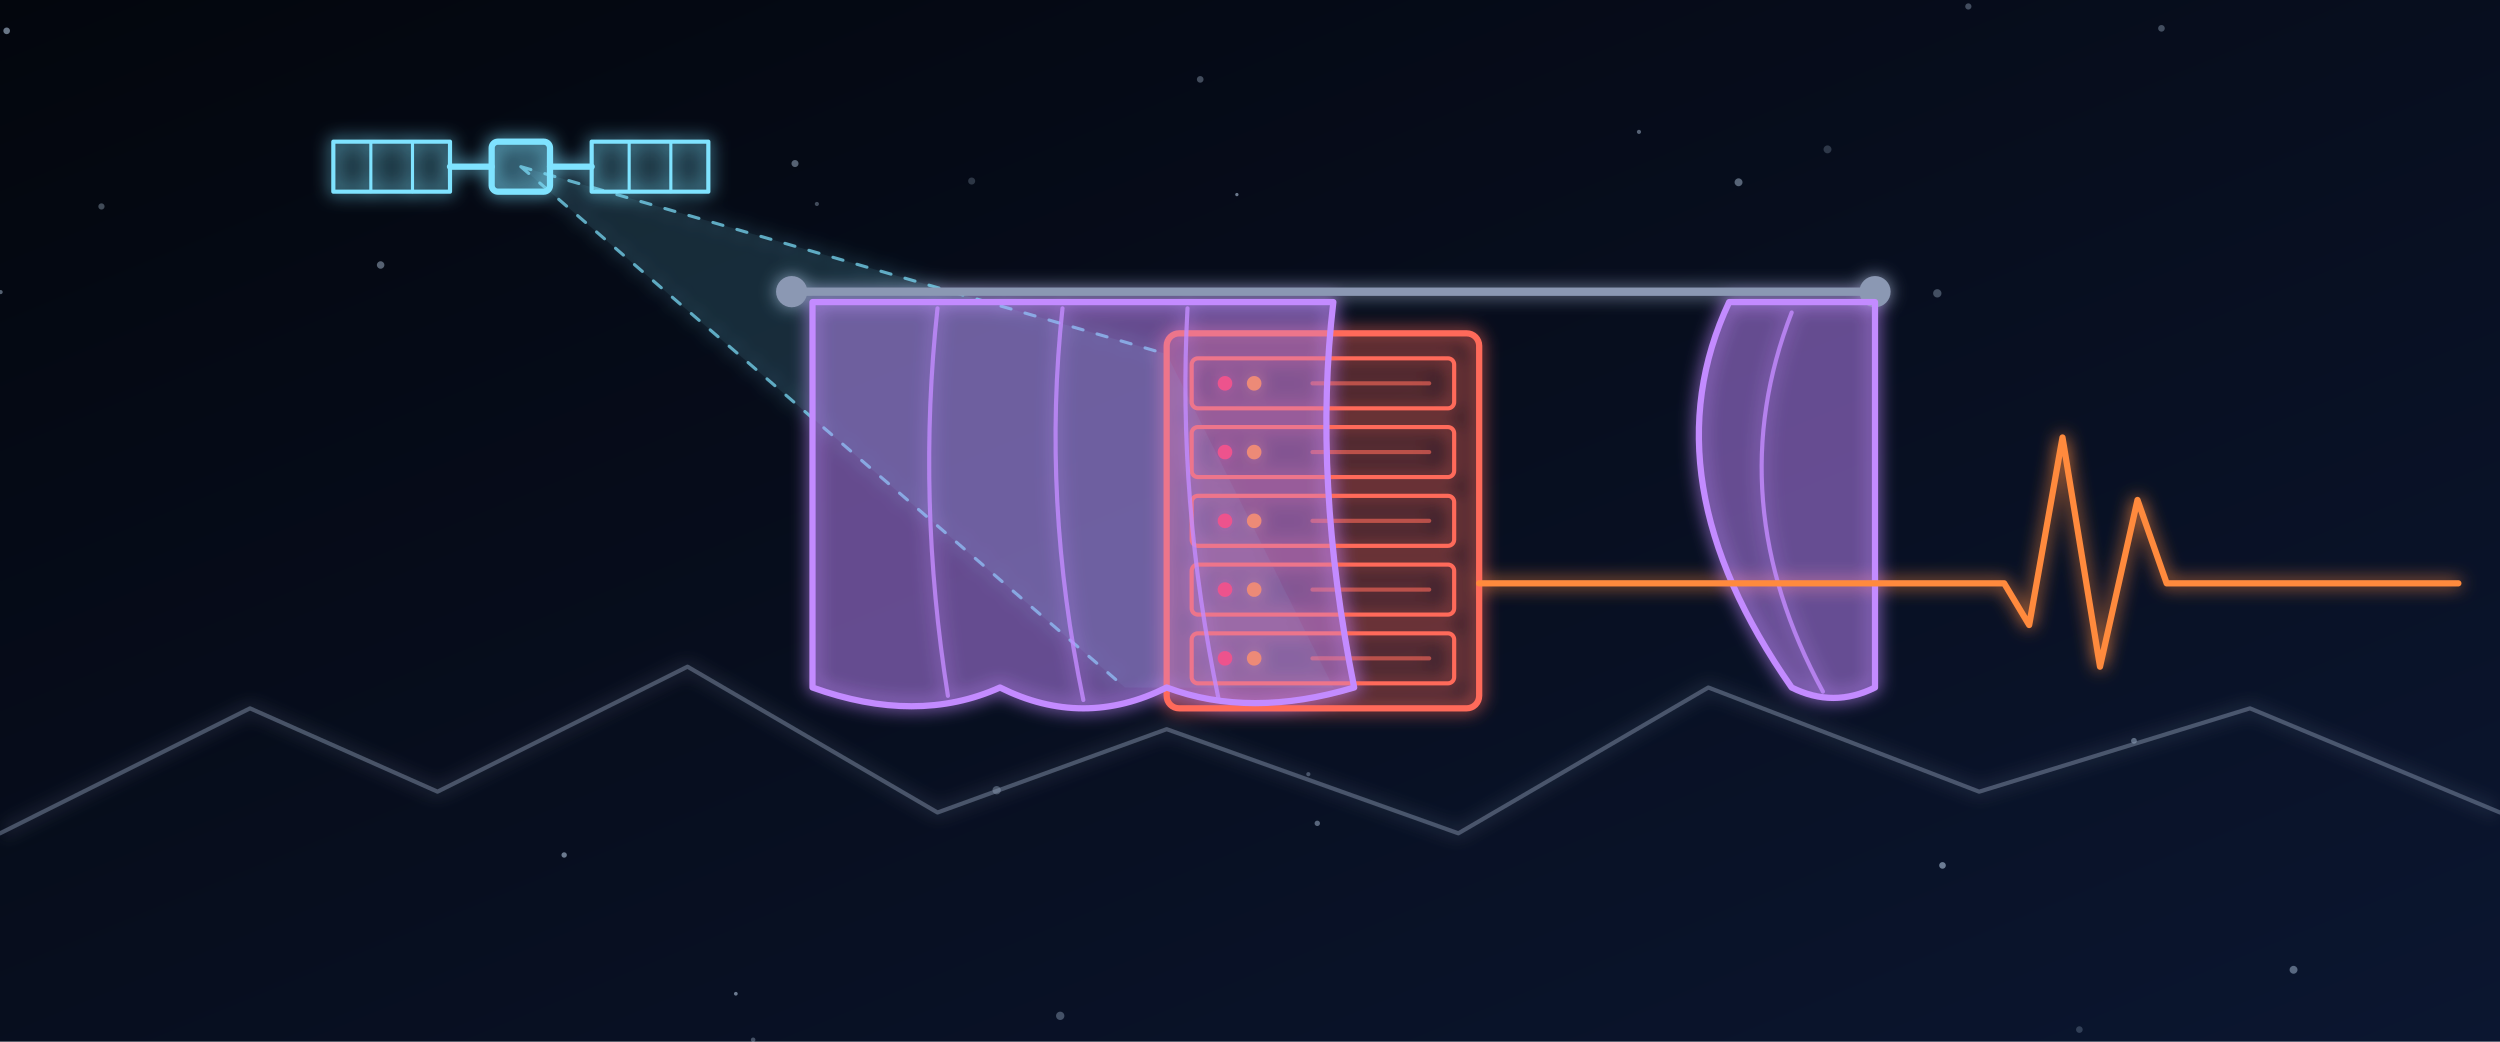
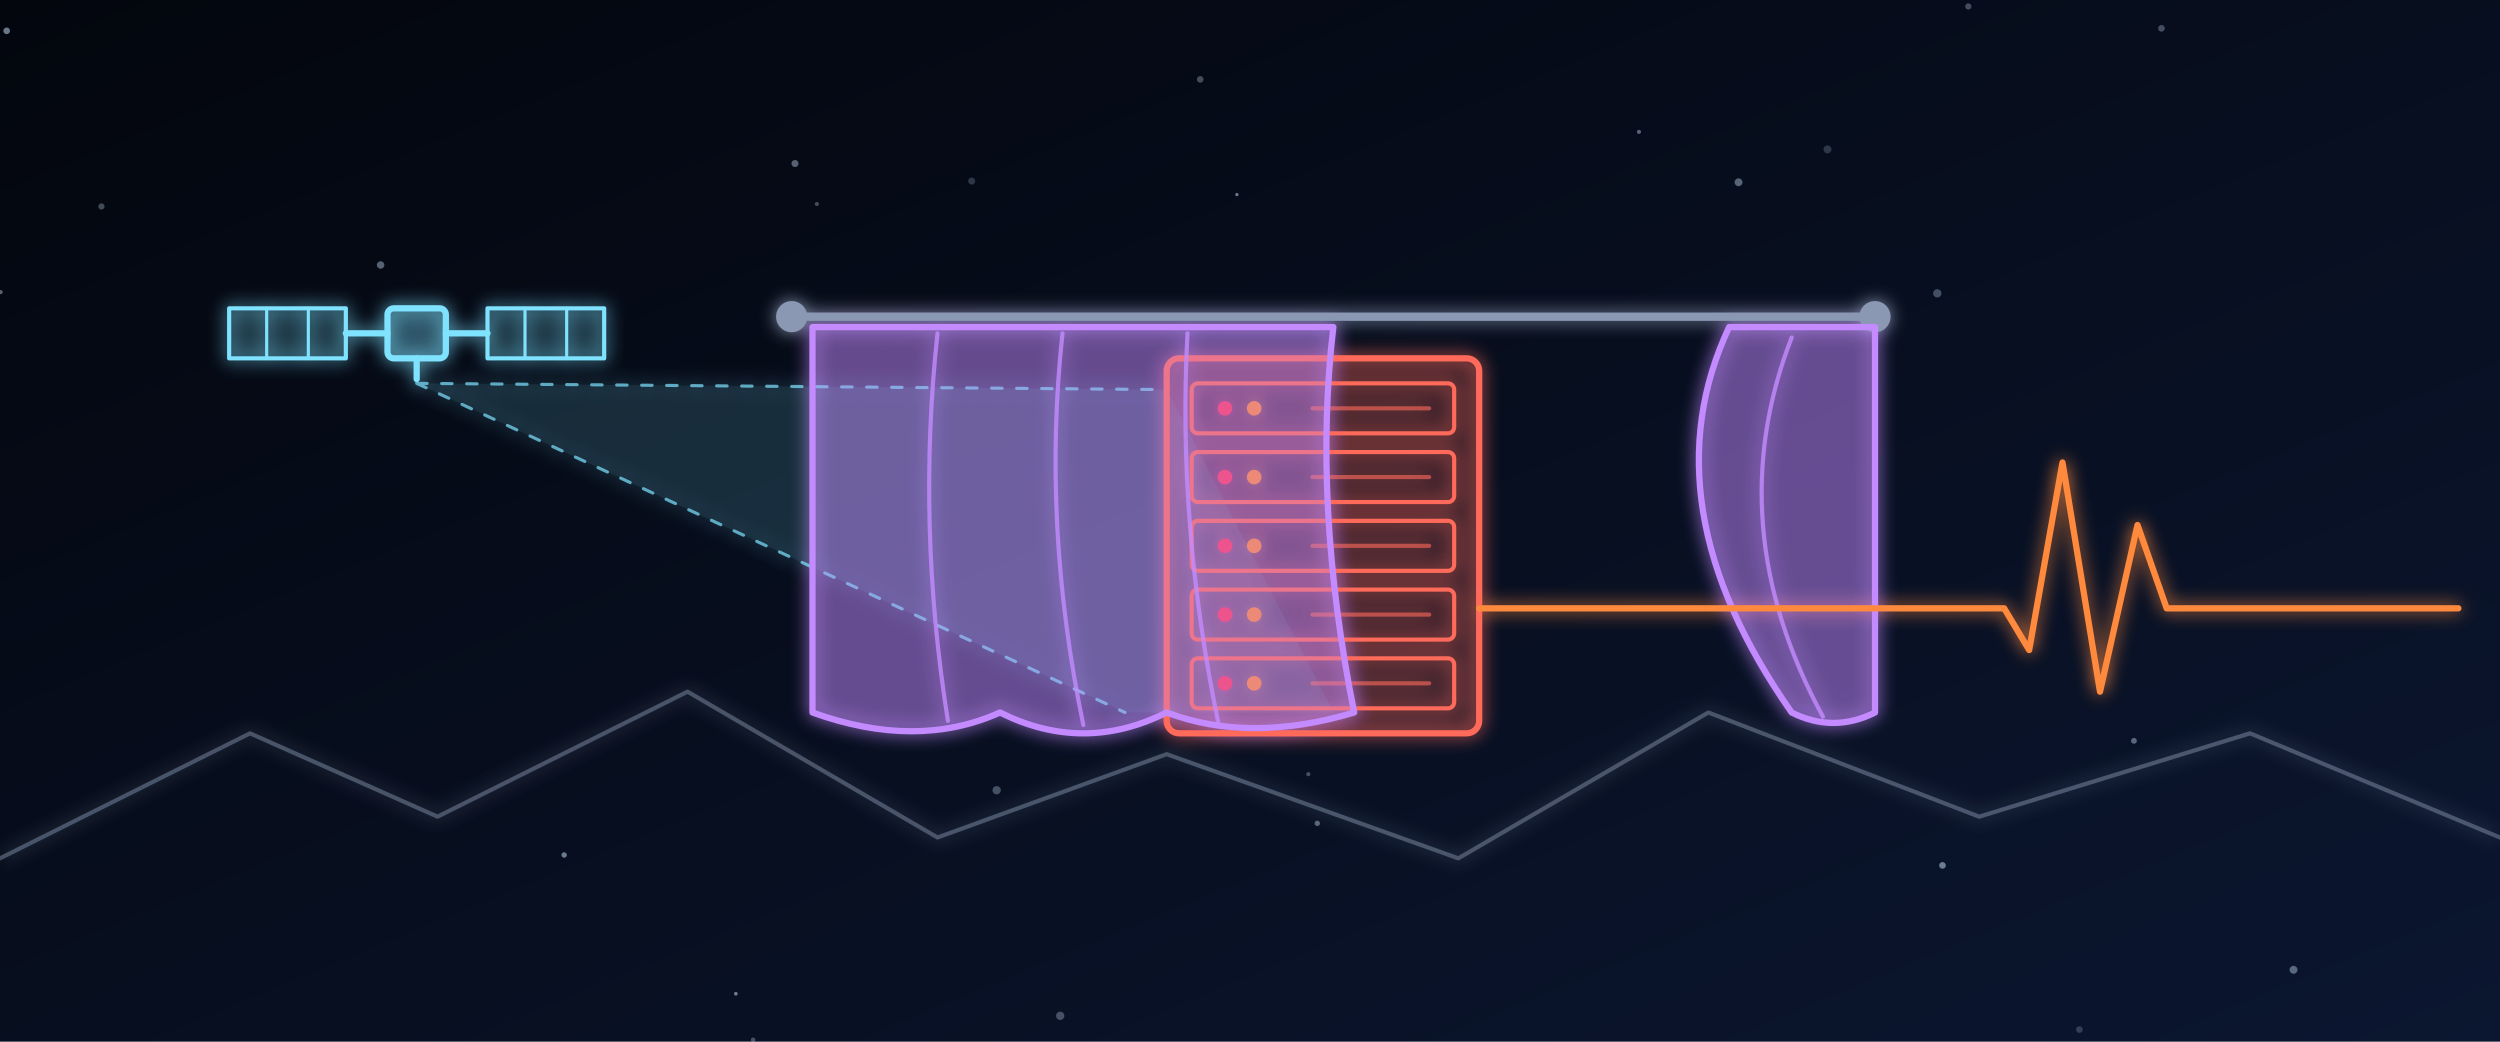
<svg xmlns="http://www.w3.org/2000/svg" viewBox="0 0 1200 500">
  <defs>
    <linearGradient id="bg" x1="0" y1="0" x2="1" y2="1">
      <stop offset="0" stop-color="#03060d" />
      <stop offset="1" stop-color="#0b1630" />
    </linearGradient>
    <filter id="glow" x="-20%" y="-20%" width="140%" height="140%">
      <feGaussianBlur stdDeviation="4" result="b" />
      <feMerge>
        <feMergeNode in="b" />
        <feMergeNode in="SourceGraphic" />
      </feMerge>
    </filter>
  </defs>
  <rect width="1200" height="500" fill="url(#bg)" />
  <g fill="#cfe6ff">
    <circle cx="0.3" cy="140.2" r="1" opacity="0.4" />
    <circle cx="270.8" cy="410.4" r="1.3" opacity="0.5" />
    <circle cx="786.7" cy="63.3" r="1" opacity="0.4" />
    <circle cx="576.1" cy="38.1" r="1.6" opacity="0.3" />
    <circle cx="932.4" cy="415.4" r="1.6" opacity="0.5" />
    <circle cx="466.4" cy="86.9" r="1.7" opacity="0.2" />
    <circle cx="48.7" cy="99.1" r="1.5" opacity="0.3" />
    <circle cx="998.1" cy="494.2" r="1.6" opacity="0.2" />
    <circle cx="182.7" cy="127.2" r="1.8" opacity="0.4" />
    <circle cx="478.4" cy="379.3" r="2" opacity="0.3" />
    <circle cx="353.2" cy="477" r="0.9" opacity="0.5" />
    <circle cx="593.7" cy="93.4" r="0.8" opacity="0.5" />
    <circle cx="1024.3" cy="355.6" r="1.4" opacity="0.4" />
    <circle cx="361.5" cy="499.1" r="1.1" opacity="0.3" />
    <circle cx="628" cy="371.6" r="1" opacity="0.3" />
    <circle cx="392.1" cy="97.9" r="1" opacity="0.3" />
    <circle cx="381.6" cy="78.5" r="1.7" opacity="0.4" />
    <circle cx="929.9" cy="140.8" r="2" opacity="0.3" />
    <circle cx="834.5" cy="87.5" r="1.9" opacity="0.4" />
    <circle cx="1100.9" cy="465.5" r="1.9" opacity="0.4" />
    <circle cx="877.2" cy="71.7" r="1.9" opacity="0.2" />
    <circle cx="1037.5" cy="13.6" r="1.6" opacity="0.3" />
    <circle cx="632.3" cy="395.2" r="1.3" opacity="0.4" />
    <circle cx="944.8" cy="3.1" r="1.5" opacity="0.3" />
    <circle cx="3.2" cy="14.8" r="1.6" opacity="0.5" />
    <circle cx="508.9" cy="487.6" r="2" opacity="0.3" />
  </g>
-   <g filter="url(#glow)" fill="none" stroke-width="3" stroke-linecap="round" stroke-linejoin="round">
+   <g filter="url(#glow)" transform="translate(0 12)" fill="none" stroke-width="3" stroke-linecap="round" stroke-linejoin="round">
    <path d="M0 400L120 340 210 380 330 320 450 390 560 350 700 400 820 330 950 380 1080 340 1200 390" stroke="#8b98b3" stroke-width="2" opacity="0.45" />
-     <path d="M250 80L560 170 640 330 540 330z" stroke="none" fill="#7fe3ff" fill-opacity="0.08" />
-     <path d="M250 80L560 170M250 80L540 330" stroke="#7fe3ff" stroke-width="1.5" stroke-dasharray="5 7" opacity="0.7" />
-     <rect x="236" y="68" width="28" height="24" rx="3" stroke="#7fe3ff" fill="#7fe3ff" fill-opacity="0.2" />
-     <path d="M236 80h-20M264 80h20" stroke="#7fe3ff" />
-     <rect x="160" y="68" width="56" height="24" stroke="#7fe3ff" stroke-width="2" fill="#7fe3ff" fill-opacity="0.12" />
-     <rect x="284" y="68" width="56" height="24" stroke="#7fe3ff" stroke-width="2" fill="#7fe3ff" fill-opacity="0.12" />
-     <path d="M178 68v24M198 68v24M302 68v24M322 68v24" stroke="#7fe3ff" stroke-width="1.5" />
+     <path d="M200 172L560 175 640 330 540 330z" stroke="none" fill="#7fe3ff" fill-opacity="0.08" />
+     <path d="M200 172L560 175M200 172L540 330" stroke="#7fe3ff" stroke-width="1.5" stroke-dasharray="5 7" opacity="0.7" />
+     <rect x="186" y="136" width="28" height="24" rx="3" stroke="#7fe3ff" fill="#7fe3ff" fill-opacity="0.2" />
+     <path d="M186 148h-20M214 148h20M200 160v10" stroke="#7fe3ff" />
+     <rect x="110" y="136" width="56" height="24" stroke="#7fe3ff" stroke-width="2" fill="#7fe3ff" fill-opacity="0.12" />
+     <rect x="234" y="136" width="56" height="24" stroke="#7fe3ff" stroke-width="2" fill="#7fe3ff" fill-opacity="0.12" />
+     <path d="M128 136v24M148 136v24M252 136v24M272 136v24" stroke="#7fe3ff" stroke-width="1.5" />
    <rect x="560" y="160" width="150" height="180" rx="6" stroke="#ff6b5a" fill="#ff6b5a" fill-opacity="0.12" />
    <rect x="572" y="172" width="126" height="24" rx="3" stroke="#ff6b5a" stroke-width="2" />
    <circle cx="588" cy="184" r="3.5" fill="#ff3b5c" stroke="none" />
    <circle cx="602" cy="184" r="3.5" fill="#ff8a3d" stroke="none" />
    <path d="M630 184h56" stroke="#ff6b5a" stroke-width="2" opacity="0.6" />
    <rect x="572" y="205" width="126" height="24" rx="3" stroke="#ff6b5a" stroke-width="2" />
    <circle cx="588" cy="217" r="3.5" fill="#ff3b5c" stroke="none" />
    <circle cx="602" cy="217" r="3.5" fill="#ff8a3d" stroke="none" />
    <path d="M630 217h56" stroke="#ff6b5a" stroke-width="2" opacity="0.6" />
    <rect x="572" y="238" width="126" height="24" rx="3" stroke="#ff6b5a" stroke-width="2" />
    <circle cx="588" cy="250" r="3.5" fill="#ff3b5c" stroke="none" />
    <circle cx="602" cy="250" r="3.5" fill="#ff8a3d" stroke="none" />
    <path d="M630 250h56" stroke="#ff6b5a" stroke-width="2" opacity="0.6" />
    <rect x="572" y="271" width="126" height="24" rx="3" stroke="#ff6b5a" stroke-width="2" />
    <circle cx="588" cy="283" r="3.5" fill="#ff3b5c" stroke="none" />
    <circle cx="602" cy="283" r="3.5" fill="#ff8a3d" stroke="none" />
    <path d="M630 283h56" stroke="#ff6b5a" stroke-width="2" opacity="0.6" />
    <rect x="572" y="304" width="126" height="24" rx="3" stroke="#ff6b5a" stroke-width="2" />
    <circle cx="588" cy="316" r="3.5" fill="#ff3b5c" stroke="none" />
    <circle cx="602" cy="316" r="3.5" fill="#ff8a3d" stroke="none" />
    <path d="M630 316h56" stroke="#ff6b5a" stroke-width="2" opacity="0.6" />
    <path d="M380 140H900" stroke="#8b98b3" stroke-width="4" />
    <circle cx="380" cy="140" r="6" fill="#8b98b3" stroke="#8b98b3" />
    <circle cx="900" cy="140" r="6" fill="#8b98b3" stroke="#8b98b3" />
    <path d="M390 145H640Q630 230 650 330Q600 345 560 330Q520 350 480 330Q440 348 390 330Z" stroke="#c38bff" fill="#c38bff" fill-opacity="0.3" />
    <path d="M450 148Q440 240 455 334M510 148Q500 240 520 336M570 148Q565 240 585 336" stroke="#c38bff" stroke-width="2" opacity="0.8" />
    <path d="M900 145H830Q790 230 860 330Q880 340 900 330Z" stroke="#c38bff" fill="#c38bff" fill-opacity="0.3" />
    <path d="M860 150Q825 240 875 332" stroke="#c38bff" stroke-width="2" opacity="0.8" />
    <path d="M1180 280H1040l-14 -40 -18 80 -18 -110 -16 90 -12 -20H710" stroke="#ff8a3d" stroke-width="3" />
  </g>
</svg>
